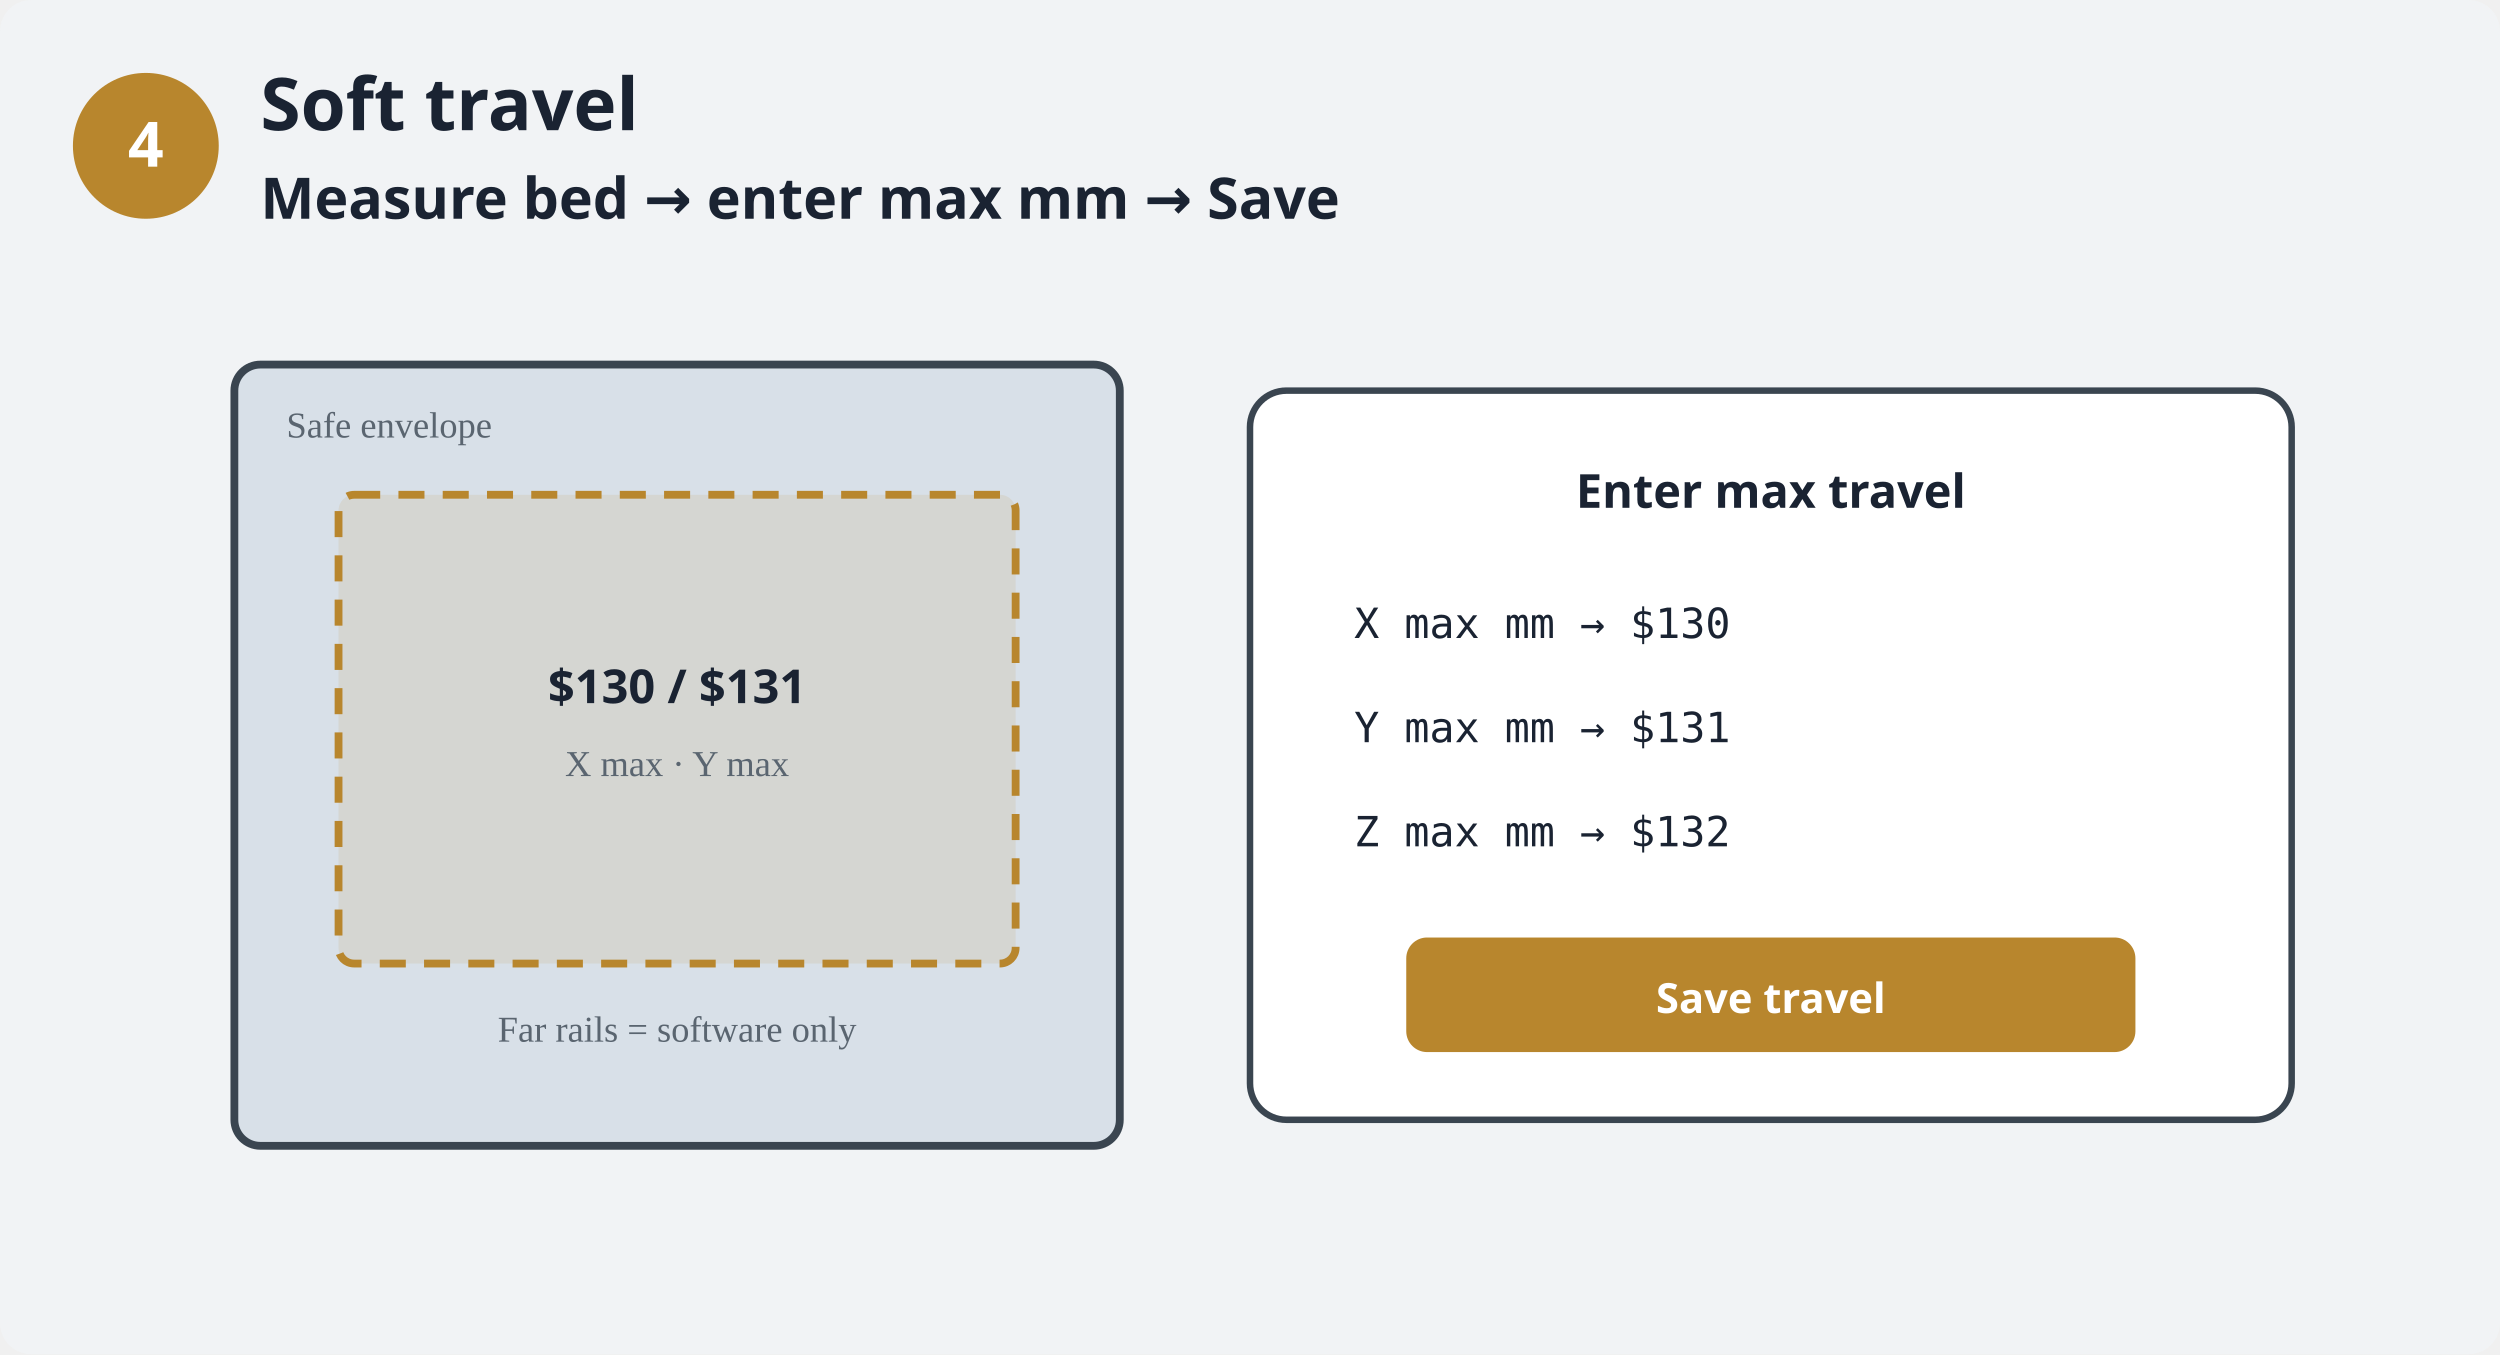
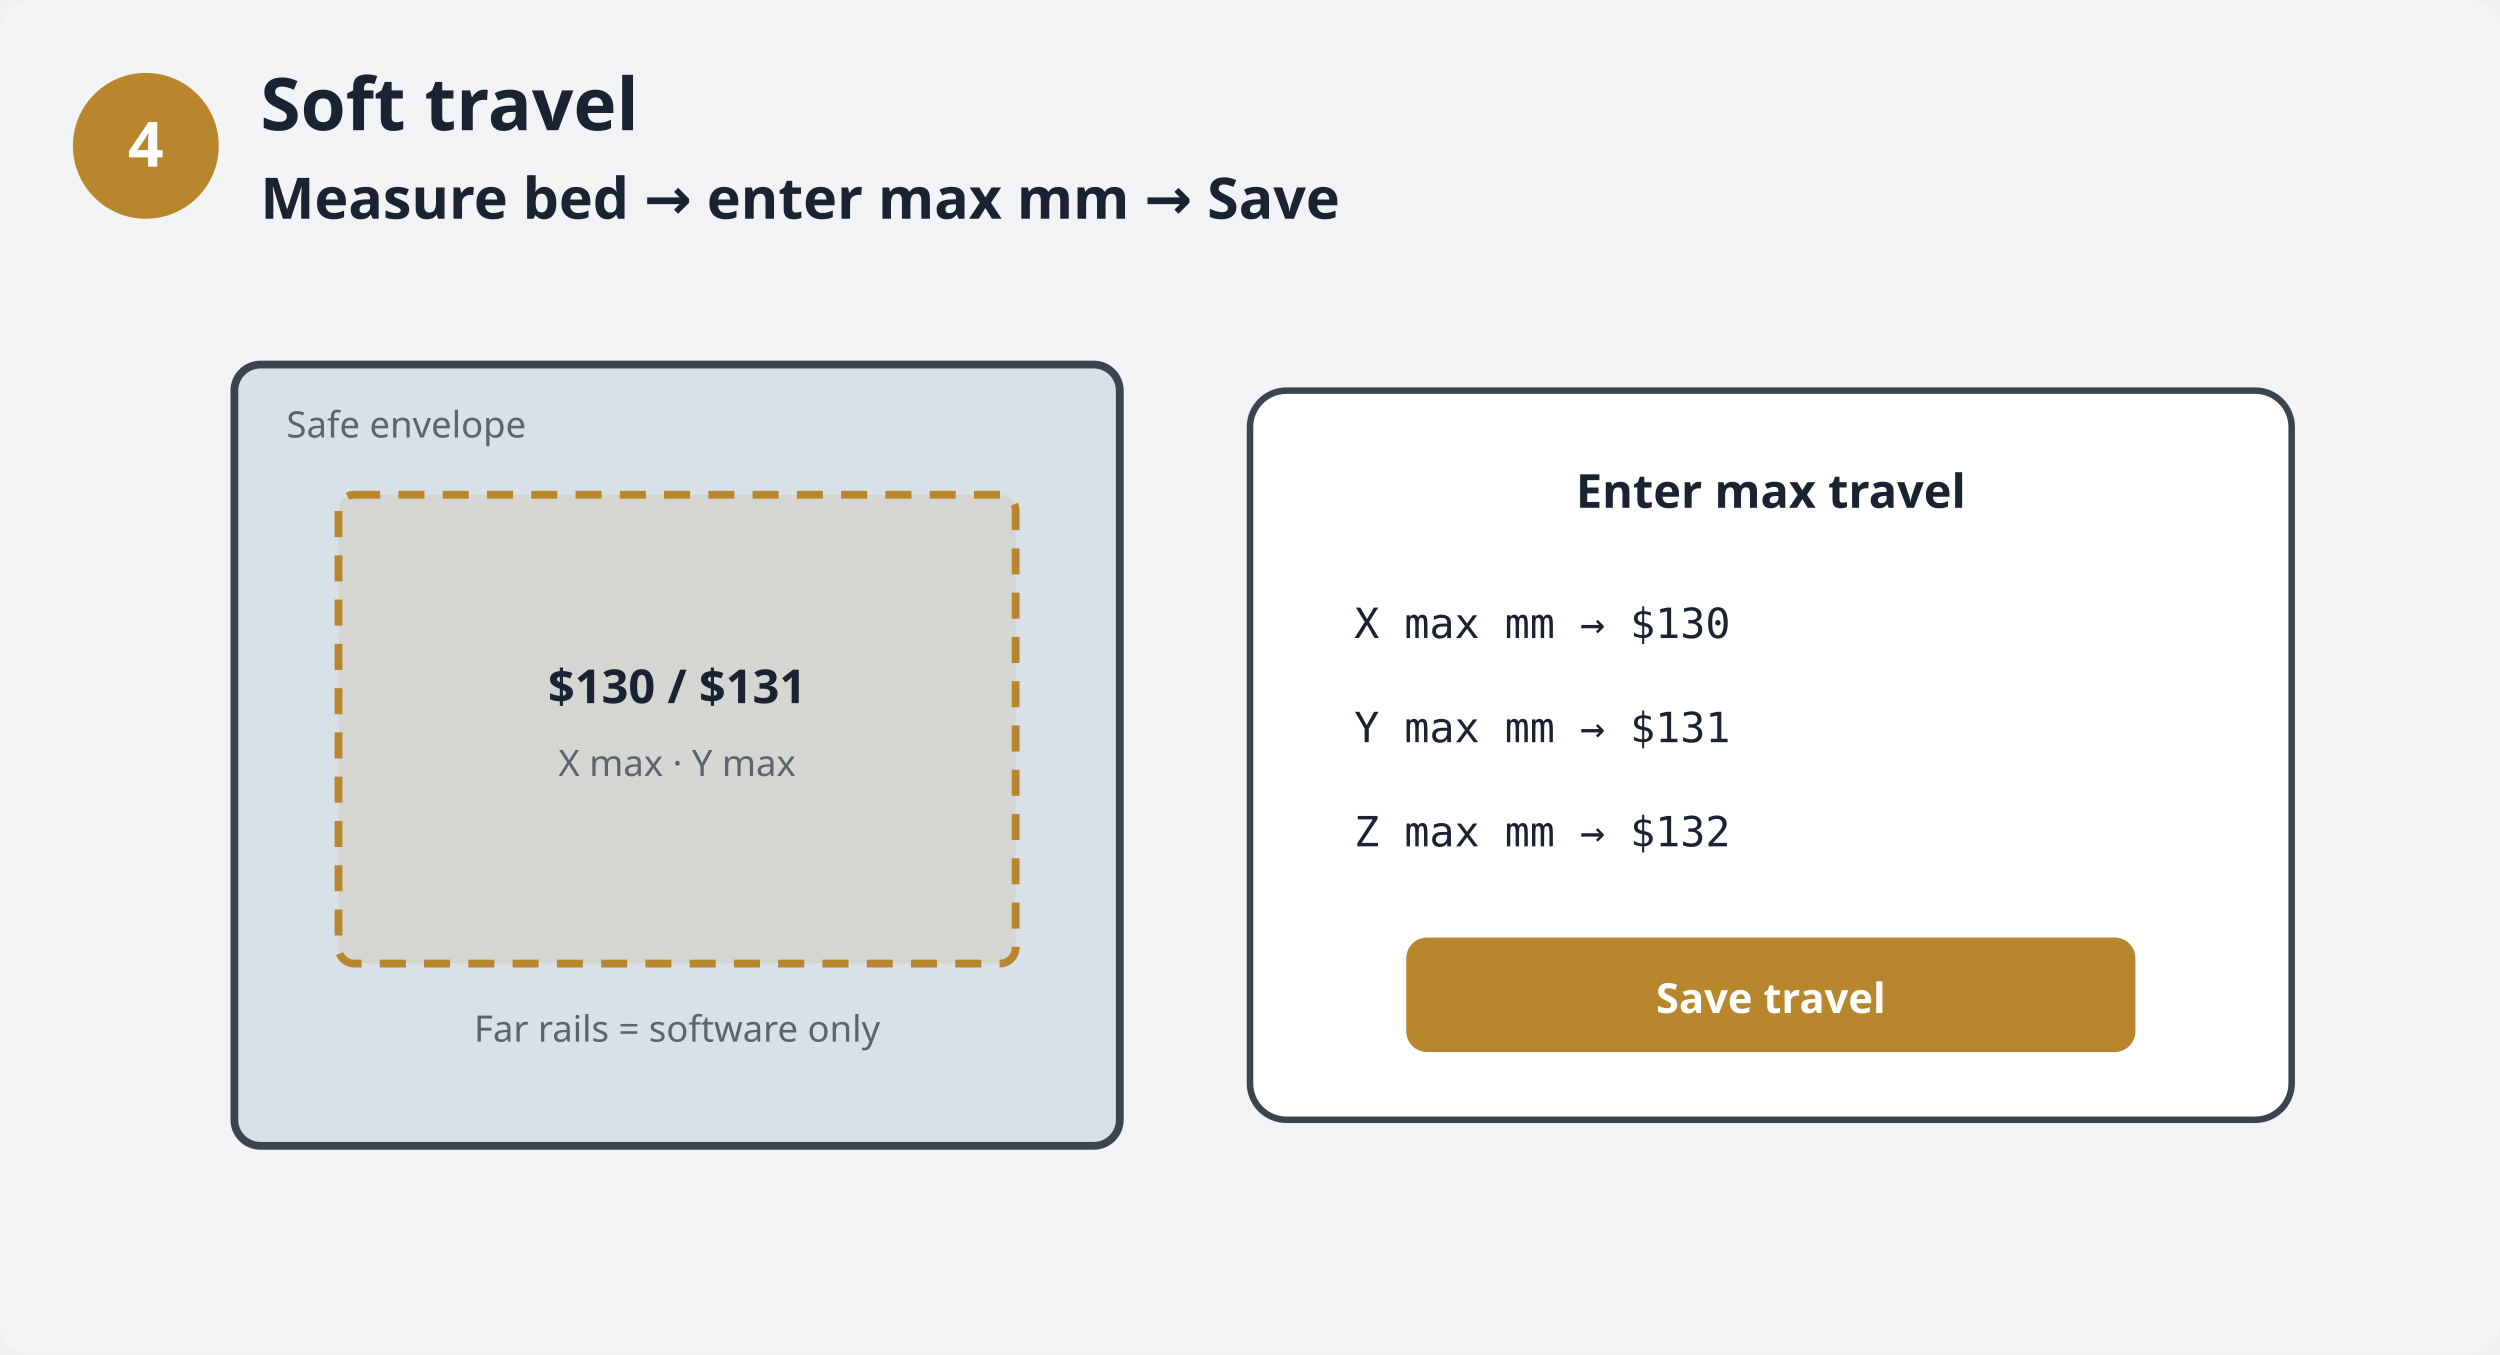
<svg xmlns="http://www.w3.org/2000/svg" viewBox="0 0 960 520" role="img" aria-labelledby="t d">
  <defs>
    <style>
+       /* SharpCNC diagram type: UI stack on all text; avoid SVG Times default on .tiny/etc. */
+       text, tspan { font-family: "Sora", system-ui, "Segoe UI", sans-serif; }
      .bg { fill: #f1f3f5; }
      .bed { fill: #d8e0e8; stroke: #3a4550; stroke-width: 3; }
      .soft { fill: rgba(184, 134, 45, 0.12); stroke: #b8862d; stroke-width: 3; stroke-dasharray: 10 7; }
      .num { fill: #b8862d; }
      .card { fill: #ffffff; stroke: #3a4550; stroke-width: 2.5; }
-       .lab { font-family: system-ui, "Segoe UI", sans-serif; fill: #1a2332; font-size: 18px; }
+       .lab { font-family: "Sora", system-ui, "Segoe UI", sans-serif; fill: #1a2332; font-size: 18px; }
      .big { font-size: 28px; font-weight: 700; }
      .act { font-size: 22px; font-weight: 700; }
      .tiny { font-size: 14px; fill: #5a6570; }
-       .w { fill: #ffffff; font-family: system-ui, "Segoe UI", sans-serif; font-weight: 700; }
+       .w { fill: #ffffff; font-family: "Sora", system-ui, "Segoe UI", sans-serif; font-weight: 700; }
      .btn { fill: #b8862d; }
-       .mono { font-family: ui-monospace, SFMono-Regular, Menlo, monospace; fill: #1a2332; font-size: 16px; }
+       .mono { font-family: "IBM Plex Mono", ui-monospace, SFMono-Regular, Menlo, Consolas, monospace; fill: #1a2332; font-size: 16px; }
    </style>
  </defs>
  <rect class="bg" width="960" height="520" rx="12" />
  <circle class="num" cx="56" cy="56" r="28" />
  <text class="w" x="56" y="64" text-anchor="middle" font-size="24">4</text>
  <text class="lab big" x="100" y="50">Soft travel</text>
  <text class="lab act" x="100" y="84">Measure bed → enter max mm → Save</text>
  <rect class="bed" x="90" y="140" width="340" height="300" rx="10" />
  <text class="tiny" x="110" y="168">Safe envelope</text>
  <rect class="soft" x="130" y="190" width="260" height="180" rx="6" />
  <text class="lab" x="260" y="270" text-anchor="middle" font-weight="700">$130 / $131</text>
  <text class="tiny" x="260" y="298" text-anchor="middle">X max · Y max</text>
  <text class="tiny" x="260" y="400" text-anchor="middle">Far rails = software only</text>
  <rect class="card" x="480" y="150" width="400" height="280" rx="14" />
  <text class="lab" x="680" y="195" text-anchor="middle" font-weight="700">Enter max travel</text>
  <text class="mono" x="520" y="245">X max mm  →  $130</text>
  <text class="mono" x="520" y="285">Y max mm  →  $131</text>
  <text class="mono" x="520" y="325">Z max mm  →  $132</text>
  <rect class="btn" x="540" y="360" width="280" height="44" rx="8" />
  <text class="w" x="680" y="389" text-anchor="middle" font-size="16">Save travel</text>
</svg>
